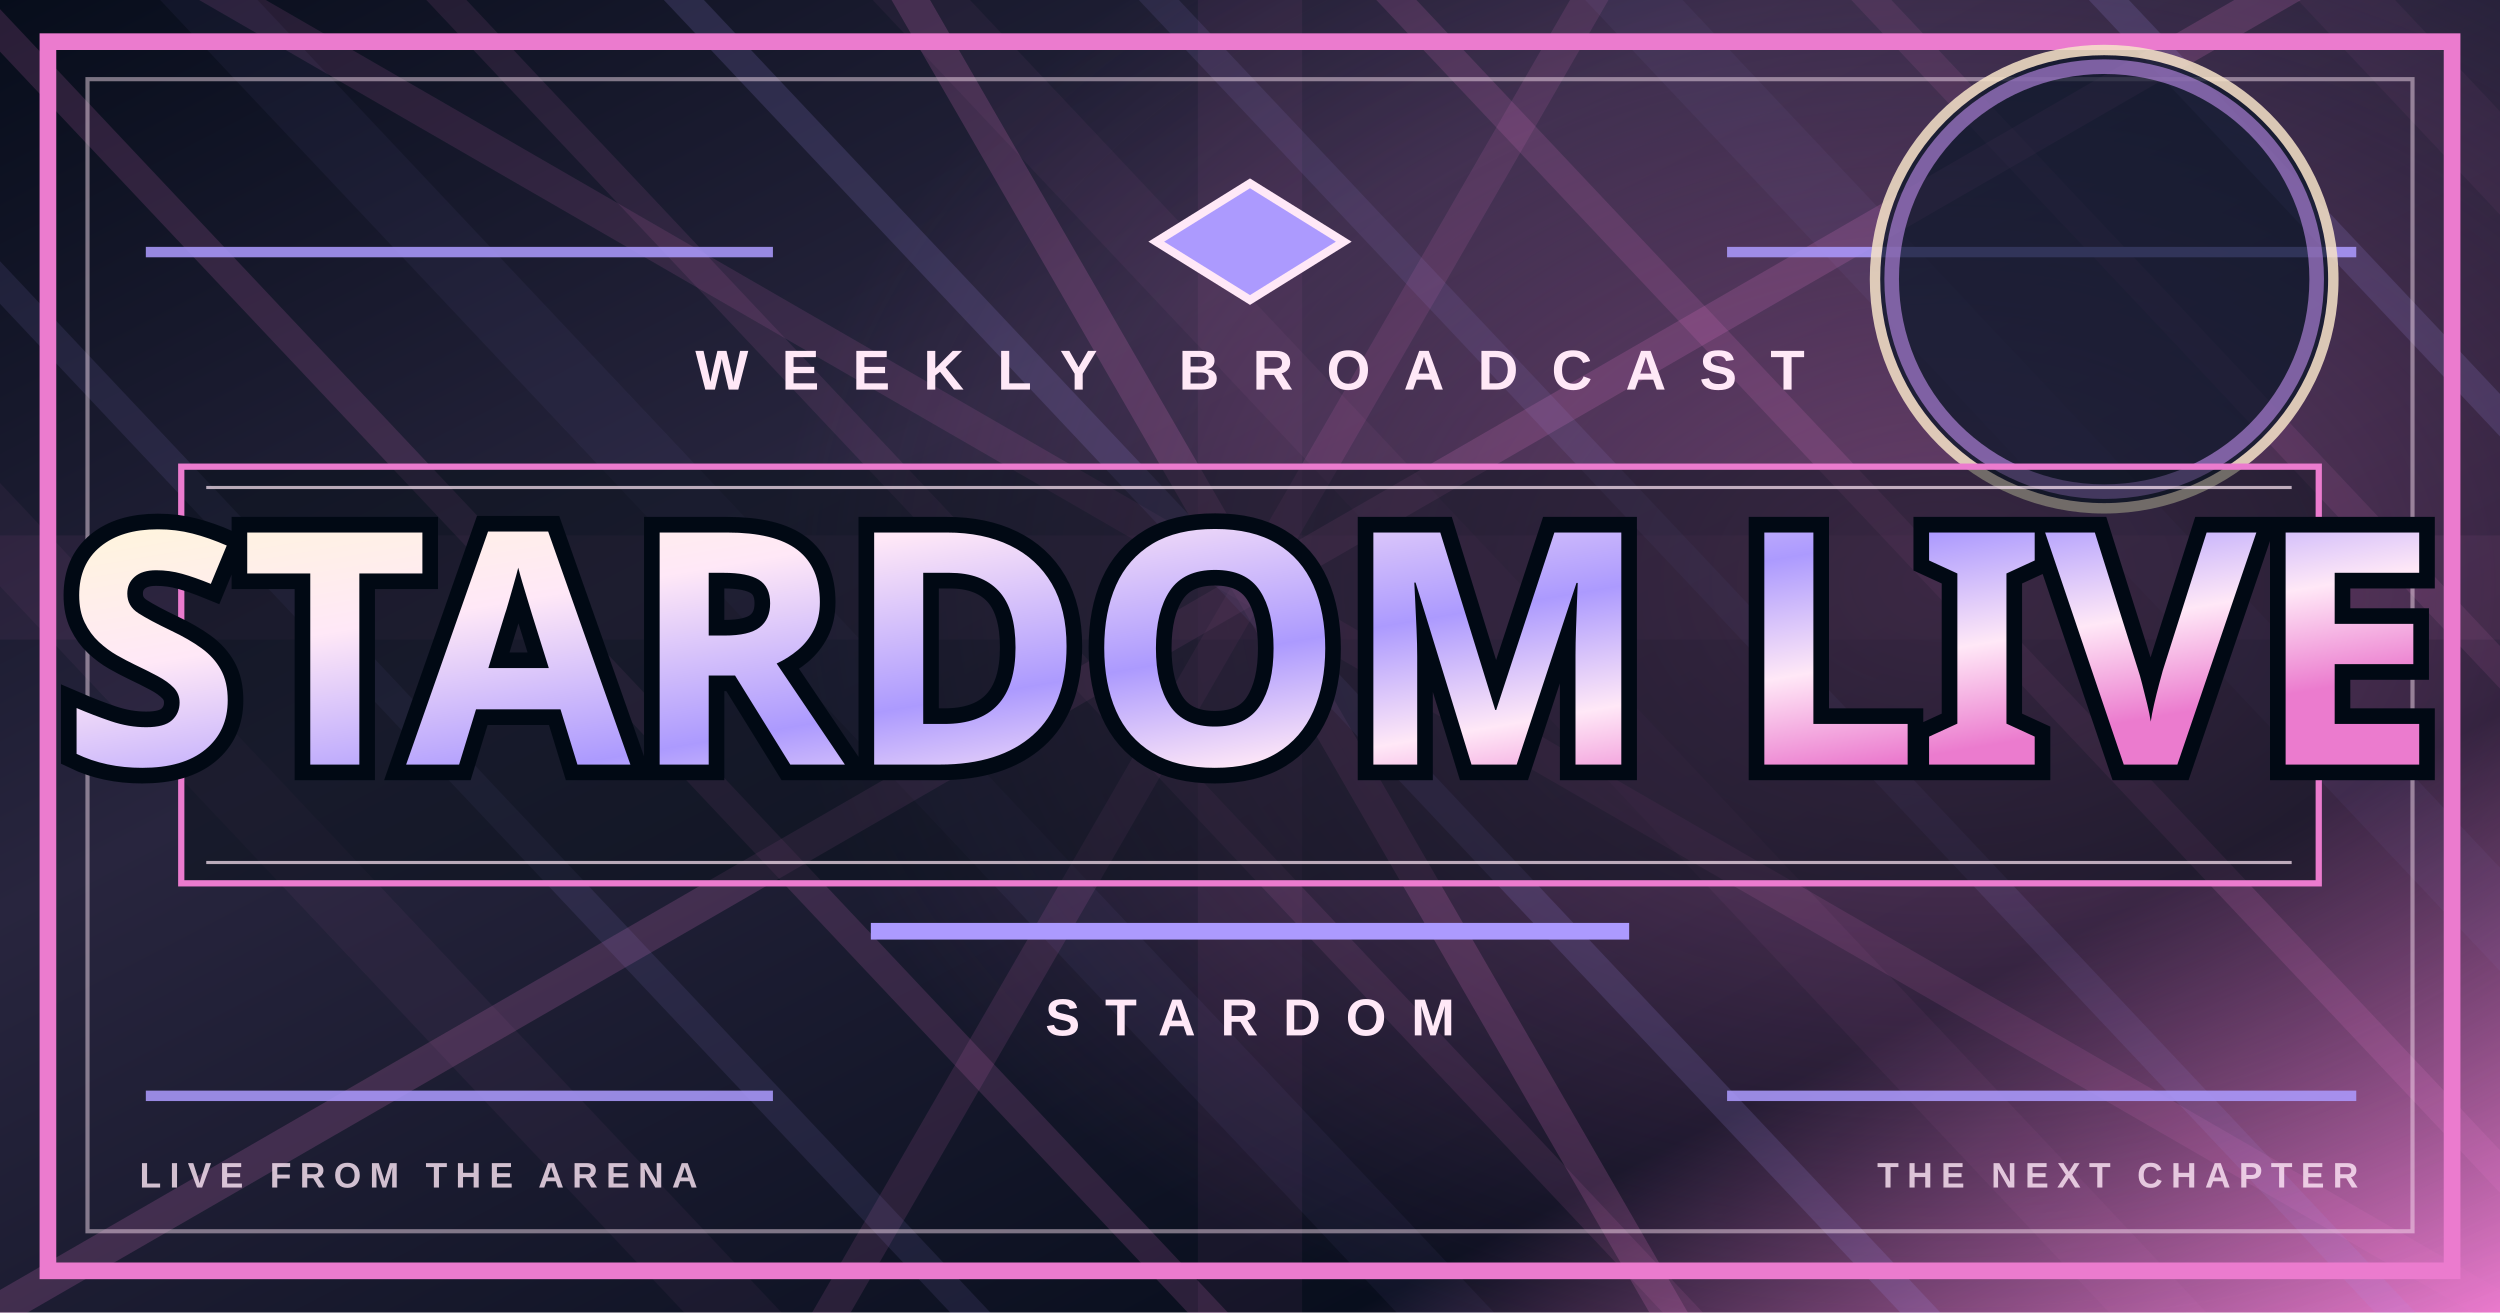
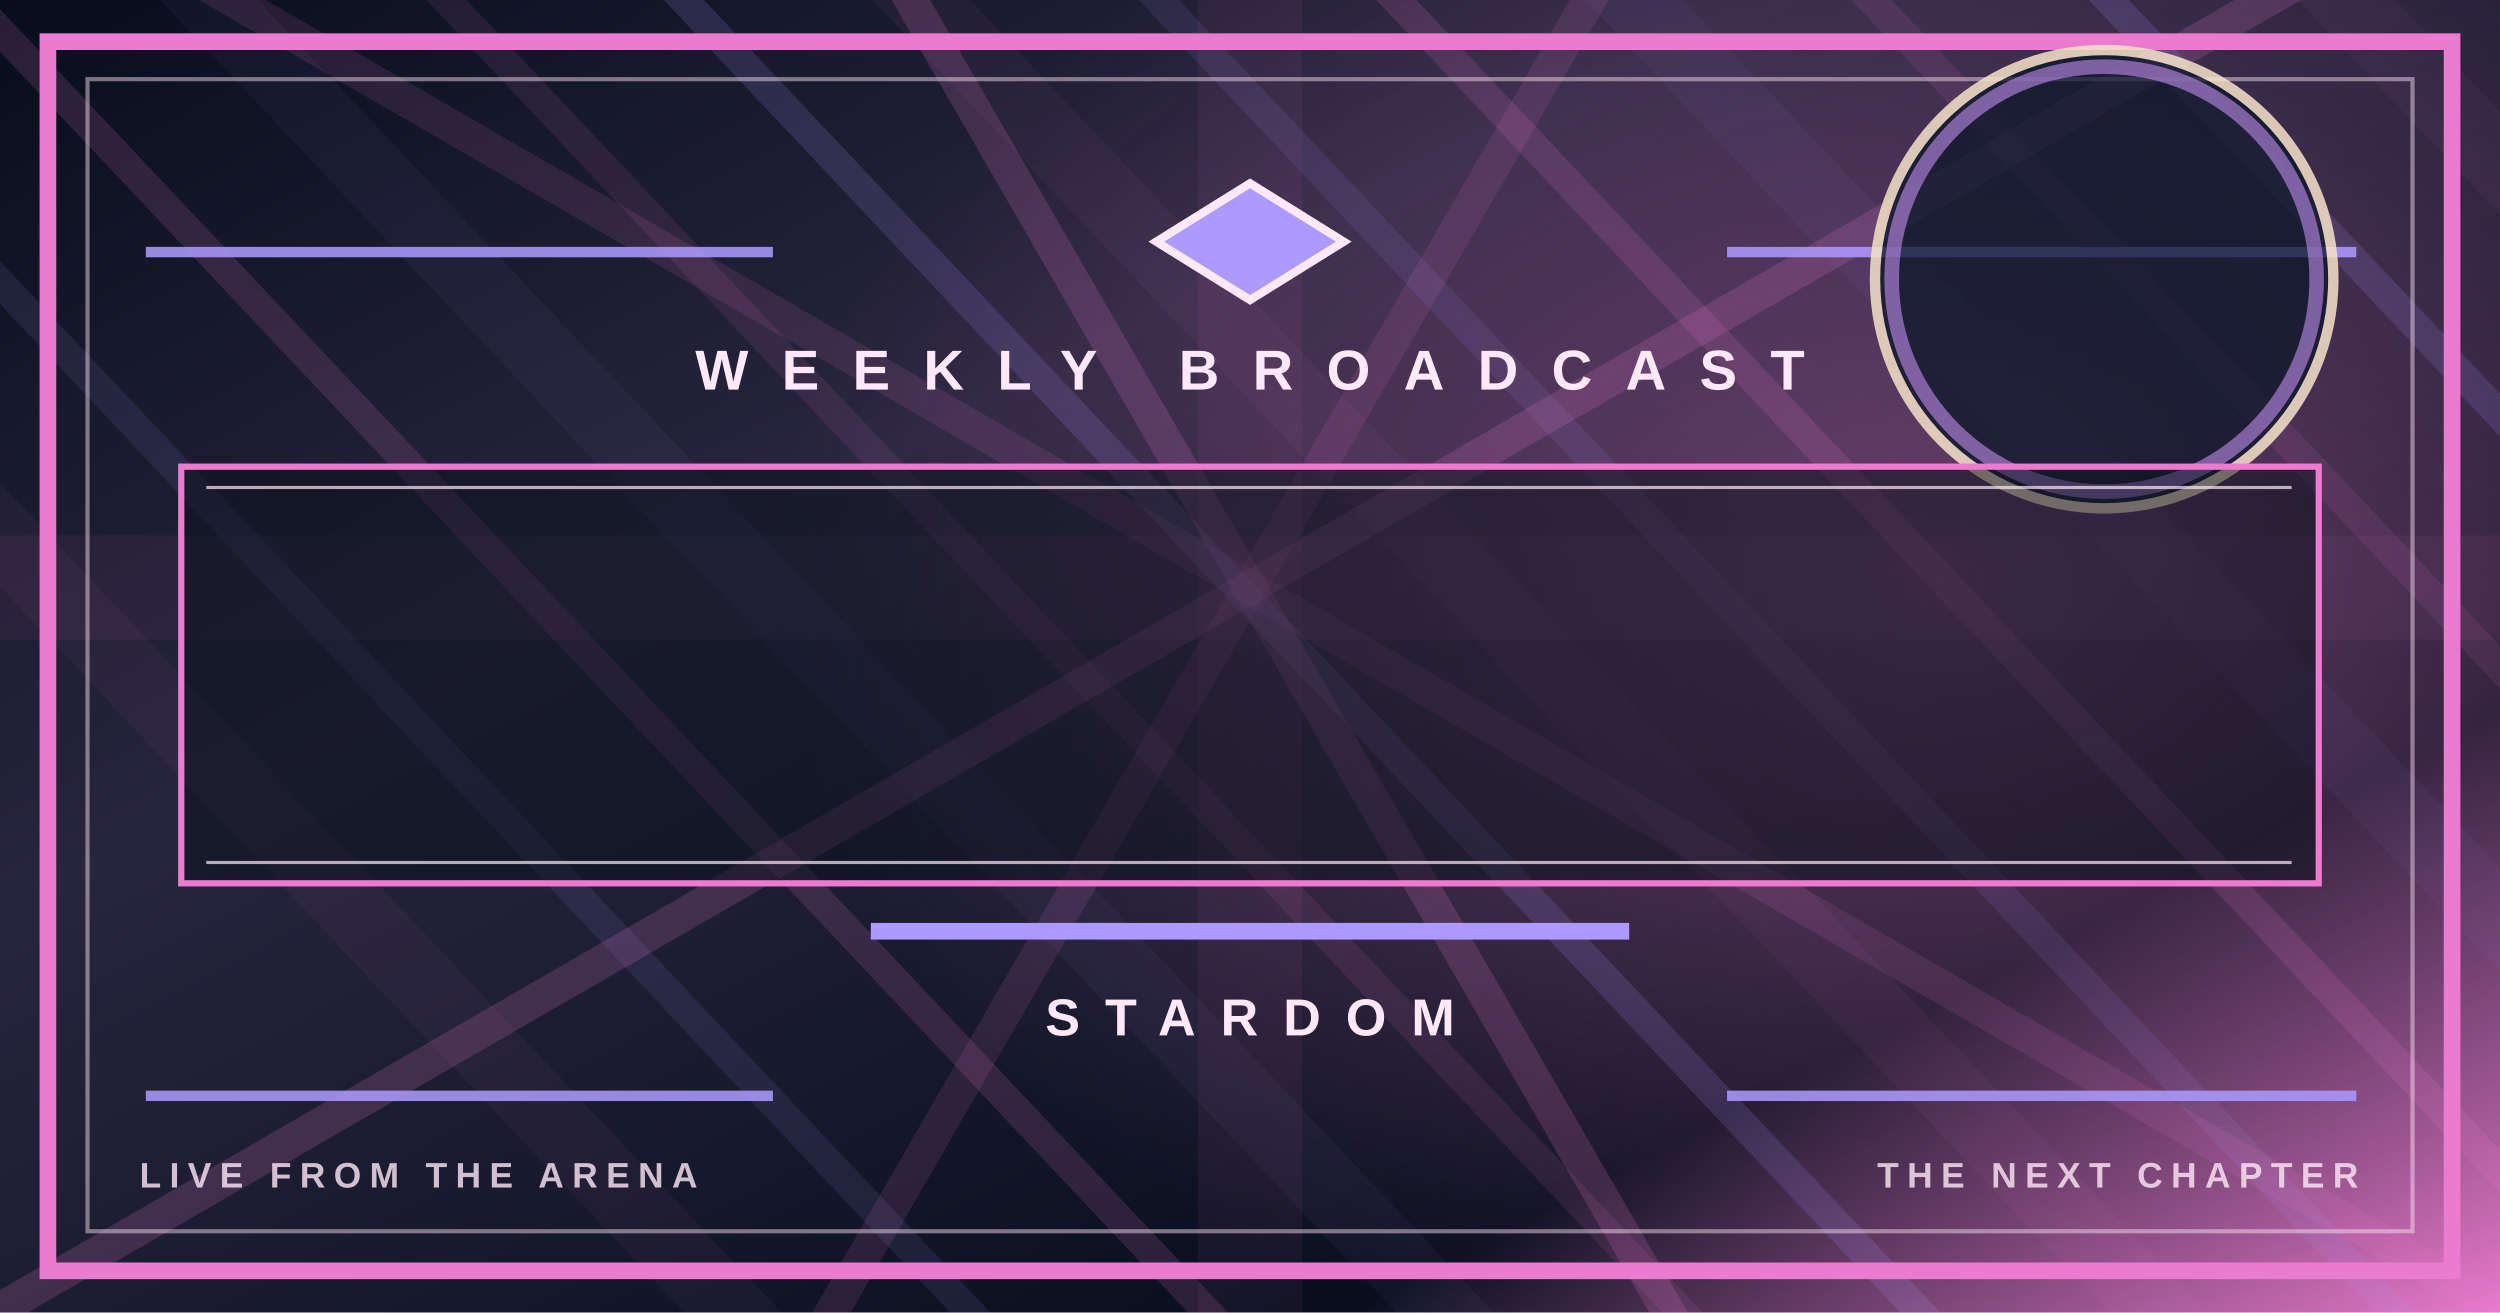
<svg xmlns="http://www.w3.org/2000/svg" width="1200" height="630" viewBox="0 0 1200 630" role="img" aria-label="STARDOM LIVE event art">
  <defs>
    <linearGradient id="sky" x1="0" y1="0" x2="1" y2="1">
      <stop stop-color="#070d1b" />
      <stop offset=".35" stop-color="#28253e" />
      <stop offset=".77" stop-color="#080e1d" />
      <stop offset="1" stop-color="#eb7bce" />
    </linearGradient>
    <linearGradient id="chrome" x1="0" y1="0" x2="1" y2=".6">
      <stop stop-color="#fff5dc" />
      <stop offset=".27" stop-color="#ffe8f7" />
      <stop offset=".59" stop-color="#ac9afe" />
      <stop offset=".81" stop-color="#ffe8f7" />
      <stop offset="1" stop-color="#eb7bce" />
    </linearGradient>
    <radialGradient id="spot">
      <stop stop-color="#eb7bce" stop-opacity=".39" />
      <stop offset="1" stop-color="#eb7bce" stop-opacity="0" />
    </radialGradient>
  </defs>
  <path fill="url(#sky)" d="M0 0h1200v630H0z" />
  <ellipse cx="935" cy="280" rx="570" ry="390" fill="url(#spot)" />
  <path d="M600 282L1680.0 282.0" stroke="#eb7bce" stroke-width="50" opacity="0.06" />
  <path d="M600 282L1535.3 822.0" stroke="#eb7bce" stroke-width="16" opacity="0.12" />
  <path d="M600 282L1140.0 1217.3" stroke="#eb7bce" stroke-width="16" opacity="0.18" />
  <path d="M600 282L600.0 1362.0" stroke="#eb7bce" stroke-width="50" opacity="0.06" />
  <path d="M600 282L60.0 1217.3" stroke="#eb7bce" stroke-width="16" opacity="0.12" />
  <path d="M600 282L-335.3 822.0" stroke="#eb7bce" stroke-width="16" opacity="0.18" />
  <path d="M600 282L-480.0 282.0" stroke="#eb7bce" stroke-width="50" opacity="0.06" />
  <path d="M600 282L-335.3 -258.0" stroke="#eb7bce" stroke-width="16" opacity="0.12" />
  <path d="M600 282L60.0 -653.3" stroke="#eb7bce" stroke-width="16" opacity="0.18" />
  <path d="M600 282L600.0 -798.0" stroke="#eb7bce" stroke-width="50" opacity="0.06" />
  <path d="M600 282L1140.0 -653.3" stroke="#eb7bce" stroke-width="16" opacity="0.12" />
  <path d="M600 282L1535.3 -258.0" stroke="#eb7bce" stroke-width="16" opacity="0.18" />
  <path d="M-270 -30L380 660" stroke="#eb7bce" opacity="0.05" stroke-width="34" />
  <path d="M-156 -30L494 660" stroke="#ac9afe" opacity="0.1" stroke-width="14" />
  <path d="M-42 -30L608 660" stroke="#eb7bce" opacity="0.15" stroke-width="14" />
  <path d="M72 -30L722 660" stroke="#ac9afe" opacity="0.05" stroke-width="34" />
  <path d="M186 -30L836 660" stroke="#eb7bce" opacity="0.1" stroke-width="14" />
  <path d="M300 -30L950 660" stroke="#ac9afe" opacity="0.15" stroke-width="14" />
  <path d="M414 -30L1064 660" stroke="#eb7bce" opacity="0.05" stroke-width="34" />
  <path d="M528 -30L1178 660" stroke="#ac9afe" opacity="0.1" stroke-width="14" />
  <path d="M642 -30L1292 660" stroke="#eb7bce" opacity="0.15" stroke-width="14" />
  <path d="M756 -30L1406 660" stroke="#ac9afe" opacity="0.05" stroke-width="34" />
  <path d="M870 -30L1520 660" stroke="#eb7bce" opacity="0.1" stroke-width="14" />
  <path d="M984 -30L1634 660" stroke="#ac9afe" opacity="0.15" stroke-width="14" />
  <path d="M1098 -30L1748 660" stroke="#eb7bce" opacity="0.05" stroke-width="34" />
  <path d="M1212 -30L1862 660" stroke="#ac9afe" opacity="0.1" stroke-width="14" />
  <path d="M1326 -30L1976 660" stroke="#eb7bce" opacity="0.15" stroke-width="14" />
  <g id="ppw-event-crest" color="#eb7bce" opacity=".34" transform="translate(-60 0)">
    <g fill="none" stroke="currentColor" stroke-width="9" stroke-linecap="round" stroke-linejoin="round">M905 78l-148 447M1011 78l116 447M960 130v68M952 240v84M941 380v115M775 513h342</g>
  </g>
  <path d="M23 20h1154v590H23Z" fill="none" stroke="#eb7bce" stroke-width="8" />
  <path d="M42 38h1116v553H42Z" fill="none" stroke="#ffe8f7" stroke-width="2" opacity=".46" />
  <path d="M70 121h301M829 121h302M70 526h301M829 526h302" stroke="#ac9afe" stroke-width="5" opacity=".86" />
  <path d="M600 88l45 28-45 28-45-28Z" fill="#ac9afe" stroke="#ffe8f7" stroke-width="4" />
  <text x="600" y="187" font-family="Arial,sans-serif" text-anchor="middle" font-size="27" letter-spacing="16" font-weight="900" fill="#ffe8f7">WEEKLY BROADCAST</text>
  <circle cx="1010" cy="134" r="110" fill="#0d1729e0" stroke="#f6e3c8" stroke-width="5" opacity=".85" />
  <circle cx="1010" cy="134" r="102" fill="none" stroke="#c08eec" stroke-width="7" opacity=".6" />
  <use href="#ppw-event-crest" transform="translate(1010 134) scale(.40) translate(-930 -280)" opacity=".98" />
  <path d="M87 224H1113V424H87Z" fill="#09101b82" stroke="#eb7bce" stroke-width="3" />
  <path d="M99 234h1001M99 414h1001" stroke="#ffe8f7" stroke-width="1.5" opacity=".7" />
-   <text x="600" y="367" text-anchor="middle" font-family="Impact,'Arial Black',sans-serif" font-size="156" font-weight="1000" textLength="944" lengthAdjust="spacingAndGlyphs" fill="url(#chrome)" stroke="#010914" stroke-width="15" paint-order="stroke">STARDOM LIVE</text>
  <path d="M418 447h364" stroke="#ac9afe" stroke-width="8" />
  <text x="600" y="497" text-anchor="middle" fill="#ffe8f7" font-family="Arial,sans-serif" font-size="25" font-weight="900" letter-spacing="12">STARDOM</text>
  <text x="67" y="570" fill="#ffe8f7" opacity=".8" font-family="Arial,sans-serif" font-size="17" font-weight="900" letter-spacing="4">LIVE FROM THE ARENA</text>
  <text x="1132" y="570" text-anchor="end" fill="#ffe8f7" opacity=".8" font-family="Arial,sans-serif" font-size="17" font-weight="900" letter-spacing="4">THE NEXT CHAPTER</text>
</svg>
